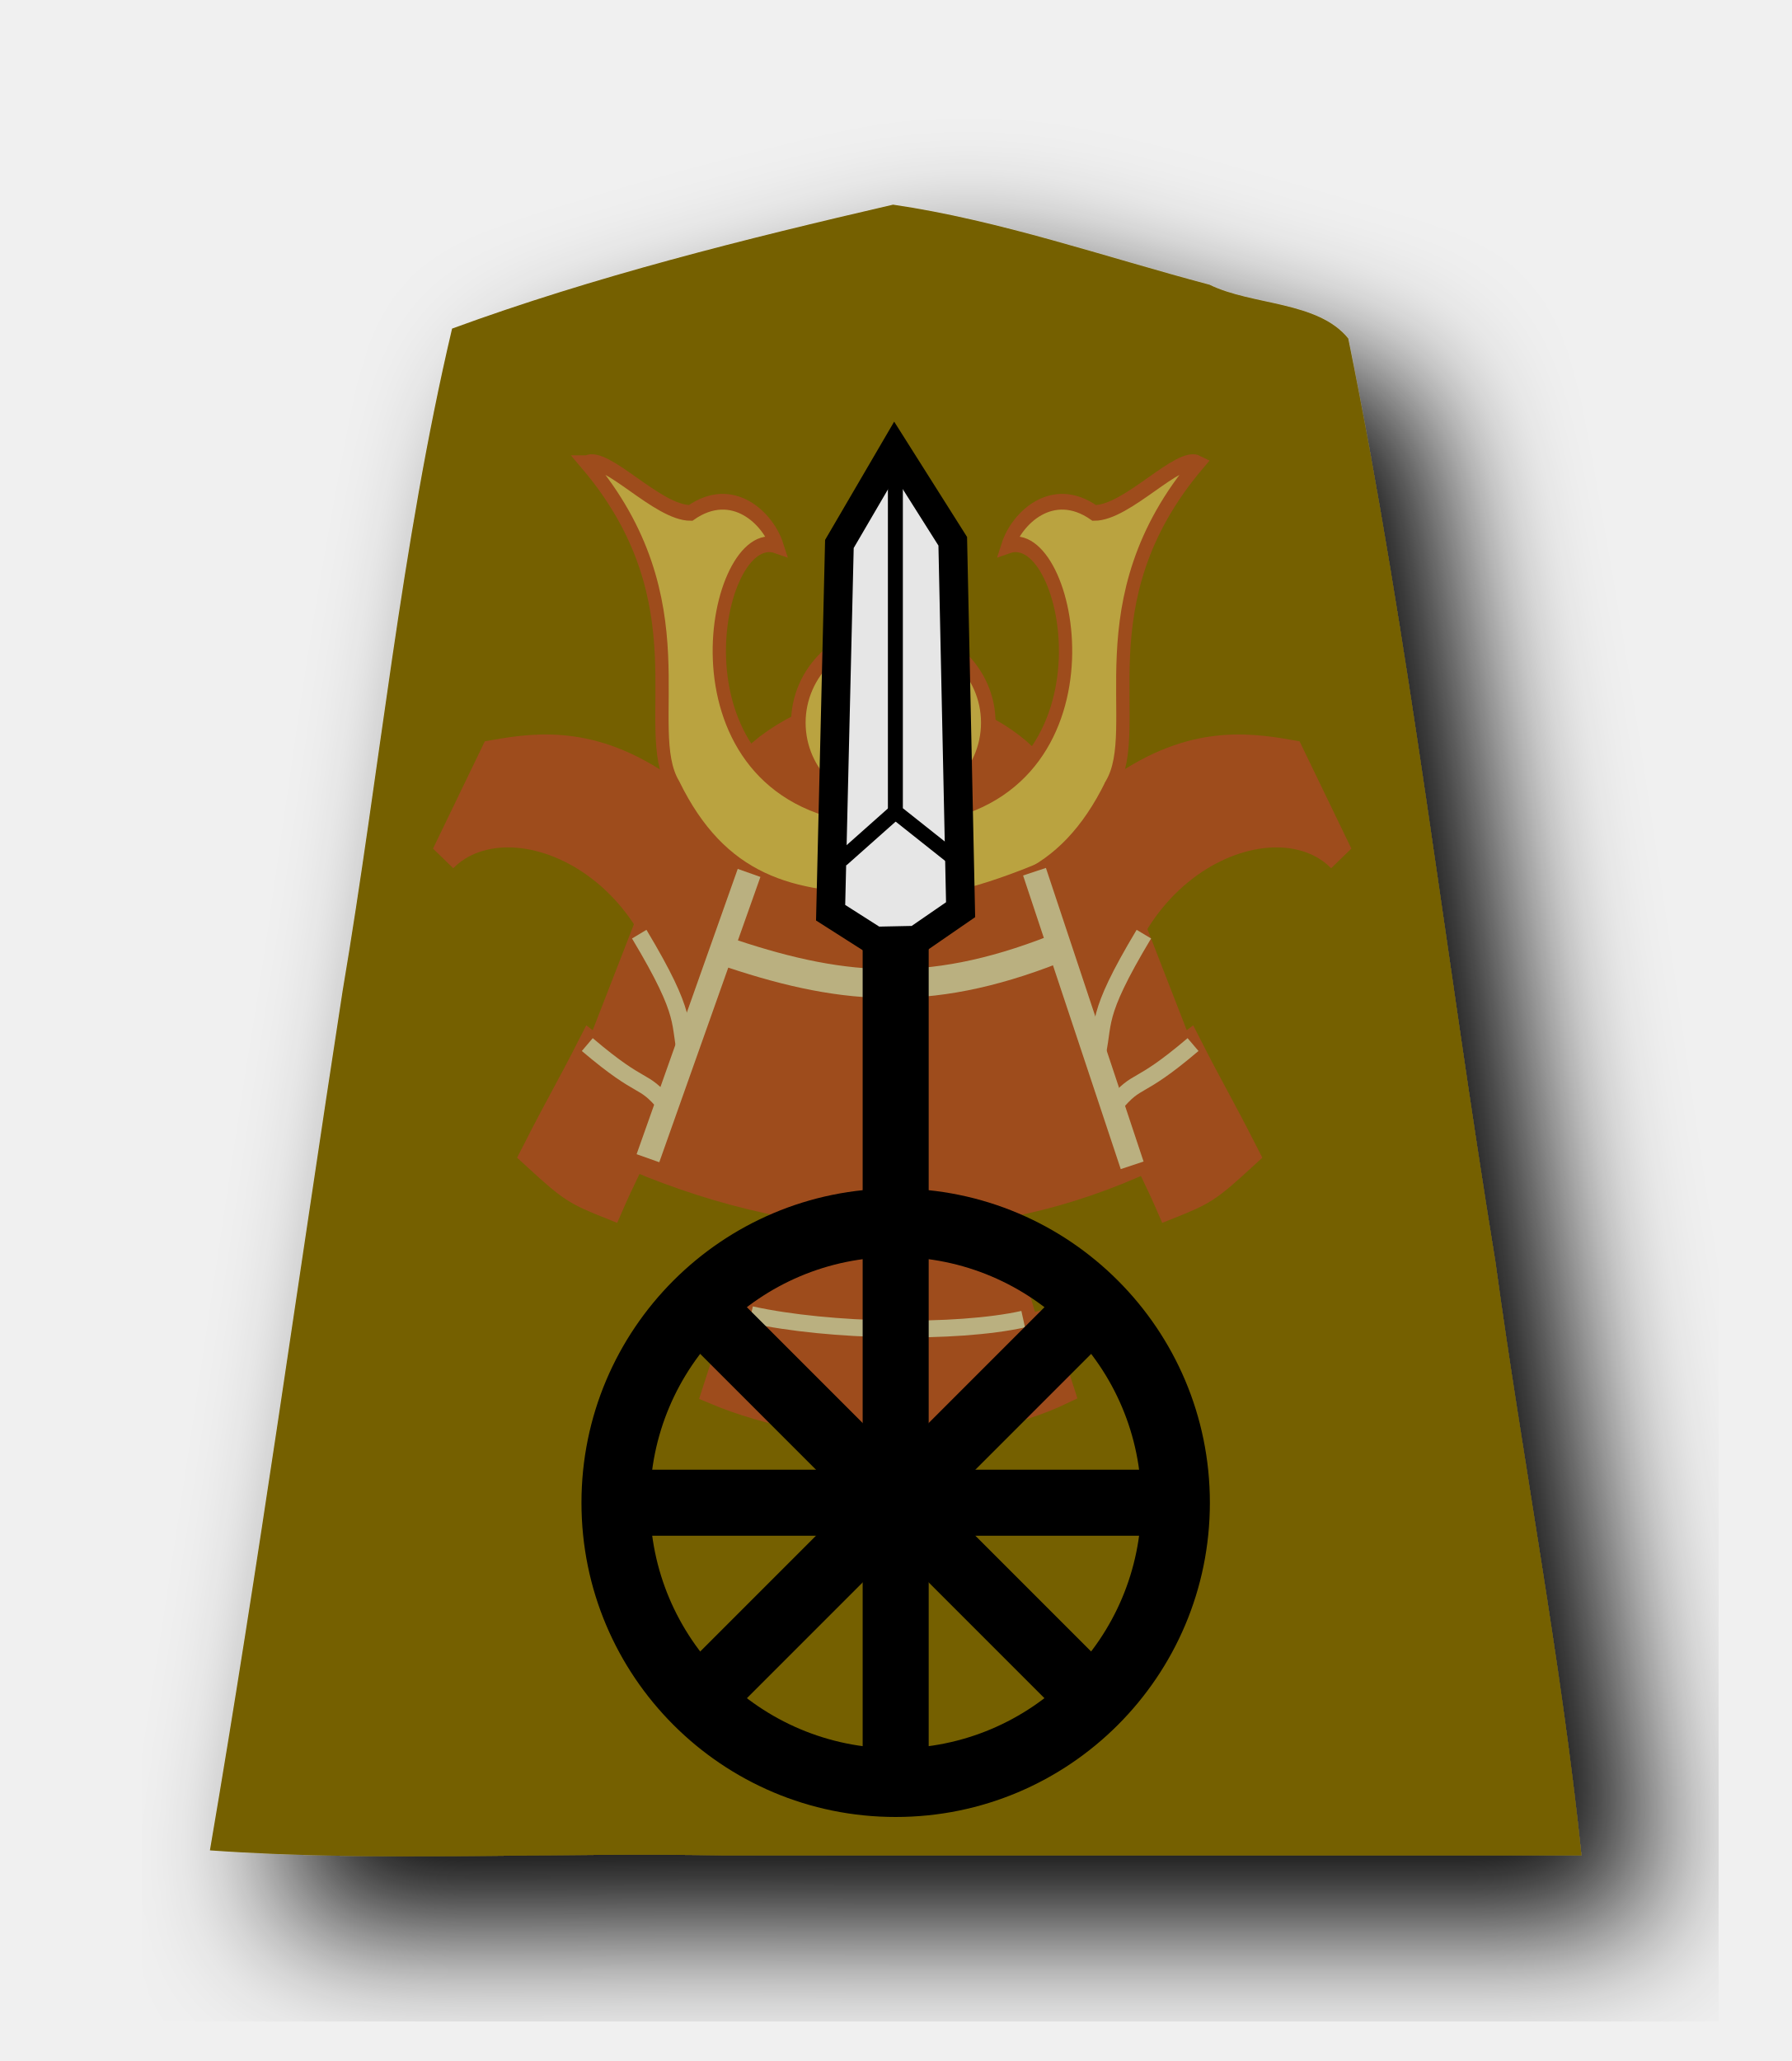
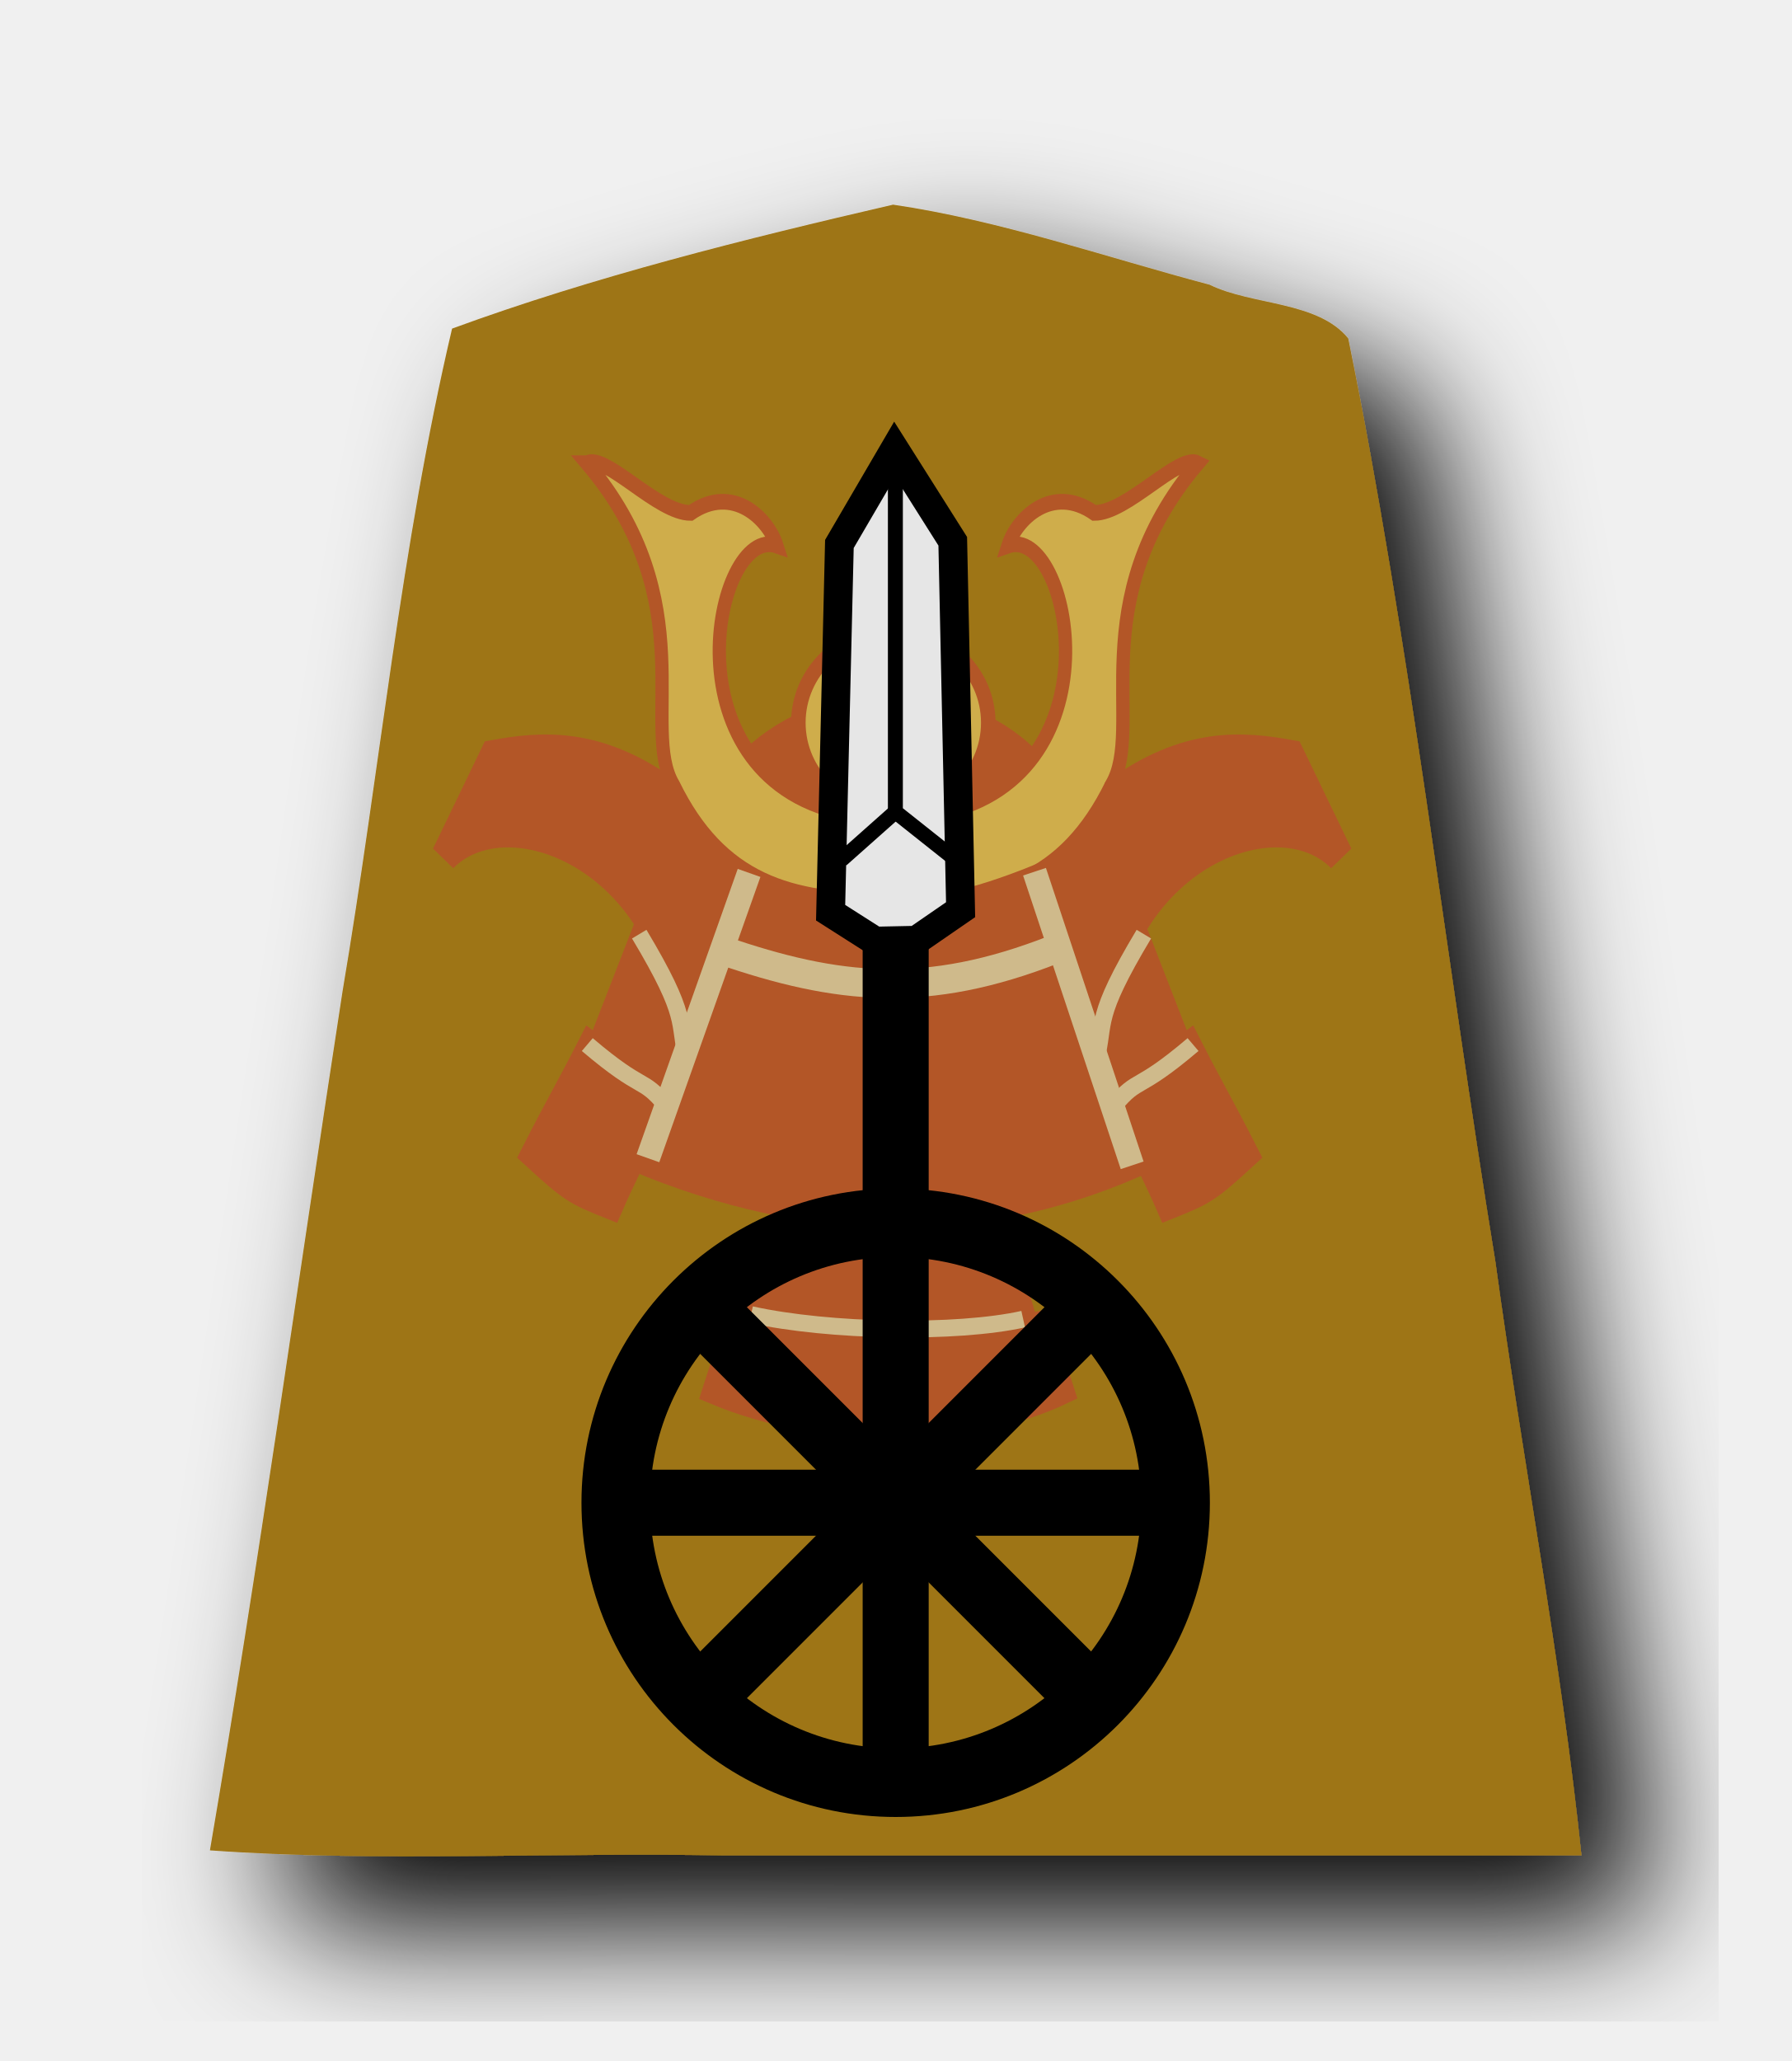
<svg xmlns="http://www.w3.org/2000/svg" width="52.157" height="60" version="1.1" id="svg1717">
  <defs id="defs1721">
    <filter style="color-interpolation-filters:sRGB" id="filter1552">
      <feFlood flood-opacity="0.498" flood-color="rgb(0,0,0)" result="flood" id="feFlood1542" />
      <feComposite in="flood" in2="SourceGraphic" operator="in" result="composite1" id="feComposite1544" />
      <feGaussianBlur in="composite1" stdDeviation="2.5" result="blur" id="feGaussianBlur1546" />
      <feOffset dx="4.57967e-15" dy="4.41314e-15" result="offset" id="feOffset1548" />
      <feComposite in="SourceGraphic" in2="offset" operator="over" result="composite2" id="feComposite1550" />
    </filter>
    <filter style="color-interpolation-filters:sRGB" id="filter1540">
      <feFlood flood-opacity="0.498" flood-color="rgb(0,0,0)" result="flood" id="feFlood1530" />
      <feComposite in="flood" in2="SourceGraphic" operator="in" result="composite1" id="feComposite1532" />
      <feGaussianBlur in="composite1" stdDeviation="2.5" result="blur" id="feGaussianBlur1534" />
      <feOffset dx="4.57967e-15" dy="4.41314e-15" result="offset" id="feOffset1536" />
      <feComposite in="SourceGraphic" in2="offset" operator="over" result="composite2" id="feComposite1538" />
    </filter>
    <filter id="drop-shadow-9">
      <feGaussianBlur in="SourceAlpha" result="blur" stdDeviation="2" id="feGaussianBlur5056" />
      <feOffset result="offsetBlur" dx="2" dy="2" id="feOffset5058" />
      <feBlend in="SourceGraphic" in2="offsetBlur" mode="normal" id="feBlend5060" />
    </filter>
    <filter id="drop-shadow-2">
      <feGaussianBlur in="SourceAlpha" result="blur" stdDeviation="2" id="feGaussianBlur6807" />
      <feOffset result="offsetBlur" dx="2" dy="2" id="feOffset6809" />
      <feBlend in="SourceGraphic" in2="offsetBlur" mode="normal" id="feBlend6811" />
    </filter>
    <filter id="drop-shadow-2-8">
      <feGaussianBlur in="SourceAlpha" result="blur" stdDeviation="2" id="feGaussianBlur6807-2" />
      <feOffset result="offsetBlur" dx="2" dy="2" id="feOffset6809-8" />
      <feBlend in="SourceGraphic" in2="offsetBlur" mode="normal" id="feBlend6811-0" />
    </filter>
    <filter id="drop-shadow-6">
      <feGaussianBlur in="SourceAlpha" result="blur" stdDeviation="2" id="feGaussianBlur5056-9" />
      <feOffset result="offsetBlur" dx="2" dy="2" id="feOffset5058-0" />
      <feBlend in="SourceGraphic" in2="offsetBlur" mode="normal" id="feBlend5060-9" />
    </filter>
    <filter id="drop-shadow-27">
      <feGaussianBlur in="SourceAlpha" result="blur" stdDeviation="2" id="feGaussianBlur5056-5" />
      <feOffset result="offsetBlur" dx="2" dy="2" id="feOffset5058-6" />
      <feBlend in="SourceGraphic" in2="offsetBlur" mode="normal" id="feBlend5060-96" />
    </filter>
    <filter id="drop-shadow-2-88">
      <feGaussianBlur in="SourceAlpha" result="blur" stdDeviation="2" id="feGaussianBlur6807-1" />
      <feOffset result="offsetBlur" dx="2" dy="2" id="feOffset6809-5" />
      <feBlend in="SourceGraphic" in2="offsetBlur" mode="normal" id="feBlend6811-7" />
    </filter>
    <filter id="drop-shadow-2-6">
      <feGaussianBlur in="SourceAlpha" result="blur" stdDeviation="2" id="feGaussianBlur6807-4" />
      <feOffset result="offsetBlur" dx="2" dy="2" id="feOffset6809-6" />
      <feBlend in="SourceGraphic" in2="offsetBlur" mode="normal" id="feBlend6811-8" />
    </filter>
    <filter id="drop-shadow-62">
      <feGaussianBlur in="SourceAlpha" result="blur" stdDeviation="2" id="feGaussianBlur5056-7" />
      <feOffset result="offsetBlur" dx="2" dy="2" id="feOffset5058-9" />
      <feBlend in="SourceGraphic" in2="offsetBlur" mode="normal" id="feBlend5060-1" />
    </filter>
    <filter id="drop-shadow-1">
      <feGaussianBlur in="SourceAlpha" result="blur" stdDeviation="2" id="feGaussianBlur5056-0" />
      <feOffset result="offsetBlur" dx="2" dy="2" id="feOffset5058-7" />
      <feBlend in="SourceGraphic" in2="offsetBlur" mode="normal" id="feBlend5060-4" />
    </filter>
    <filter id="drop-shadow-2-67">
      <feGaussianBlur in="SourceAlpha" result="blur" stdDeviation="2" id="feGaussianBlur6807-7" />
      <feOffset result="offsetBlur" dx="2" dy="2" id="feOffset6809-4" />
      <feBlend in="SourceGraphic" in2="offsetBlur" mode="normal" id="feBlend6811-74" />
    </filter>
    <filter id="drop-shadow-2-86">
      <feGaussianBlur in="SourceAlpha" result="blur" stdDeviation="2" id="feGaussianBlur6807-6" />
      <feOffset result="offsetBlur" dx="2" dy="2" id="feOffset6809-9" />
      <feBlend in="SourceGraphic" in2="offsetBlur" mode="normal" id="feBlend6811-1" />
    </filter>
    <filter id="drop-shadow-22">
      <feGaussianBlur in="SourceAlpha" result="blur" stdDeviation="2" id="feGaussianBlur5056-0-5" />
      <feOffset result="offsetBlur" dx="2" dy="2" id="feOffset5058-0-0" />
      <feBlend in="SourceGraphic" in2="offsetBlur" mode="normal" id="feBlend5060-0" />
    </filter>
    <filter id="drop-shadow-2-8-6">
      <feGaussianBlur in="SourceAlpha" result="blur" stdDeviation="2" id="feGaussianBlur6807-40" />
      <feOffset result="offsetBlur" dx="2" dy="2" id="feOffset6809-4-3" />
      <feBlend in="SourceGraphic" in2="offsetBlur" mode="normal" id="feBlend6811-3" />
    </filter>
    <filter id="drop-shadow-5">
      <feGaussianBlur in="SourceAlpha" result="blur" stdDeviation="2" id="feGaussianBlur5056-6" />
      <feOffset result="offsetBlur" dx="2" dy="2" id="feOffset5058-2" />
      <feBlend in="SourceGraphic" in2="offsetBlur" mode="normal" id="feBlend5060-8" />
    </filter>
    <filter id="drop-shadow-5-9">
      <feGaussianBlur in="SourceAlpha" result="blur" stdDeviation="2" id="feGaussianBlur5056-6-0" />
      <feOffset result="offsetBlur" dx="2" dy="2" id="feOffset5058-2-0" />
      <feBlend in="SourceGraphic" in2="offsetBlur" mode="normal" id="feBlend5060-8-3" />
    </filter>
    <filter id="drop-shadow-2-84">
      <feGaussianBlur in="SourceAlpha" result="blur" stdDeviation="2" id="feGaussianBlur6807-9" />
      <feOffset result="offsetBlur" dx="2" dy="2" id="feOffset6809-5-9" />
      <feBlend in="SourceGraphic" in2="offsetBlur" mode="normal" id="feBlend6811-1-9" />
    </filter>
    <filter id="drop-shadow-2-84-4">
      <feGaussianBlur in="SourceAlpha" result="blur" stdDeviation="2" id="feGaussianBlur6807-9-5" />
      <feOffset result="offsetBlur" dx="2" dy="2" id="feOffset6809-5-7" />
      <feBlend in="SourceGraphic" in2="offsetBlur" mode="normal" id="feBlend6811-1-1" />
    </filter>
    <filter id="drop-shadow-5-1">
      <feGaussianBlur in="SourceAlpha" result="blur" stdDeviation="2" id="feGaussianBlur5056-6-9" />
      <feOffset result="offsetBlur" dx="2" dy="2" id="feOffset5058-2-6" />
      <feBlend in="SourceGraphic" in2="offsetBlur" mode="normal" id="feBlend5060-8-9" />
    </filter>
    <filter id="drop-shadow-5-1-3">
      <feGaussianBlur in="SourceAlpha" result="blur" stdDeviation="2" id="feGaussianBlur5056-6-9-6" />
      <feOffset result="offsetBlur" dx="2" dy="2" id="feOffset5058-2-6-1" />
      <feBlend in="SourceGraphic" in2="offsetBlur" mode="normal" id="feBlend5060-8-9-7" />
    </filter>
    <filter id="drop-shadow-2-84-1">
      <feGaussianBlur in="SourceAlpha" result="blur" stdDeviation="2" id="feGaussianBlur6807-9-0" />
      <feOffset result="offsetBlur" dx="2" dy="2" id="feOffset6809-5-3" />
      <feBlend in="SourceGraphic" in2="offsetBlur" mode="normal" id="feBlend6811-1-0" />
    </filter>
    <filter id="drop-shadow-2-84-1-0">
      <feGaussianBlur in="SourceAlpha" result="blur" stdDeviation="2" id="feGaussianBlur6807-9-0-0" />
      <feOffset result="offsetBlur" dx="2" dy="2" id="feOffset6809-5-3-6" />
      <feBlend in="SourceGraphic" in2="offsetBlur" mode="normal" id="feBlend6811-1-0-3" />
    </filter>
    <filter id="drop-shadow-5-1-2">
      <feGaussianBlur in="SourceAlpha" result="blur" stdDeviation="2" id="feGaussianBlur5056-6-9-8" />
      <feOffset result="offsetBlur" dx="2" dy="2" id="feOffset5058-2-6-5" />
      <feBlend in="SourceGraphic" in2="offsetBlur" mode="normal" id="feBlend5060-8-9-1" />
    </filter>
    <filter id="drop-shadow-5-1-2-8">
      <feGaussianBlur in="SourceAlpha" result="blur" stdDeviation="2" id="feGaussianBlur5056-6-9-8-3" />
      <feOffset result="offsetBlur" dx="2" dy="2" id="feOffset5058-2-6-5-7" />
      <feBlend in="SourceGraphic" in2="offsetBlur" mode="normal" id="feBlend5060-8-9-1-4" />
    </filter>
    <filter id="drop-shadow-2-84-1-0-0">
      <feGaussianBlur in="SourceAlpha" result="blur" stdDeviation="2" id="feGaussianBlur6807-9-0-9" />
      <feOffset result="offsetBlur" dx="2" dy="2" id="feOffset6809-5-3-1" />
      <feBlend in="SourceGraphic" in2="offsetBlur" mode="normal" id="feBlend6811-1-0-0" />
    </filter>
    <filter id="drop-shadow-2-84-1-0-1">
      <feGaussianBlur in="SourceAlpha" result="blur" stdDeviation="2" id="feGaussianBlur6807-9-0-9-0" />
      <feOffset result="offsetBlur" dx="2" dy="2" id="feOffset6809-5-3-1-2" />
      <feBlend in="SourceGraphic" in2="offsetBlur" mode="normal" id="feBlend6811-1-0-0-7" />
    </filter>
    <filter id="drop-shadow-5-1-1">
      <feGaussianBlur in="SourceAlpha" result="blur" stdDeviation="2" id="feGaussianBlur5056-6-9-88" />
      <feOffset result="offsetBlur" dx="2" dy="2" id="feOffset5058-2-6-1-6" />
      <feBlend in="SourceGraphic" in2="offsetBlur" mode="normal" id="feBlend5060-8-9-5" />
    </filter>
    <filter id="drop-shadow-5-1-1-3">
      <feGaussianBlur in="SourceAlpha" result="blur" stdDeviation="2" id="feGaussianBlur5056-6-9-88-0" />
      <feOffset result="offsetBlur" dx="2" dy="2" id="feOffset5058-2-6-1-1" />
      <feBlend in="SourceGraphic" in2="offsetBlur" mode="normal" id="feBlend5060-8-9-5-3" />
    </filter>
    <filter id="drop-shadow-6-5">
      <feGaussianBlur in="SourceAlpha" result="blur" stdDeviation="2" id="feGaussianBlur5056-9-8" />
      <feOffset result="offsetBlur" dx="2" dy="2" id="feOffset5058-0-1" />
      <feBlend in="SourceGraphic" in2="offsetBlur" mode="normal" id="feBlend5060-9-3" />
    </filter>
  </defs>
  <filter id="drop-shadow">
    <feGaussianBlur in="SourceAlpha" result="blur" stdDeviation="2" id="feGaussianBlur1692" />
    <feOffset result="offsetBlur" dx="2" dy="2" id="feOffset1694" />
    <feBlend in="SourceGraphic" in2="offsetBlur" mode="normal" id="feBlend1696" />
  </filter>
  <g transform="translate(-370.4972,-77.13521)" style="display:inline" id="g9522">
-     <g transform="translate(407.4577,76.85653)" id="g5765" style="fill:#756001;fill-opacity:1;filter:url(#drop-shadow-6-5)">
-       <path d="m -10.96,6.237 c -4.319,1 -8.69,2.088 -12.838,3.608 -1.492,6.331 -2.103,12.88 -3.191,19.305 -1.285,8.332 -2.439,16.689 -3.86,24.997 4.847,0.346 10,0.05 14.963,0.148 H 9.085 c -0.585,-5.657 -1.718,-11.523 -2.502,-17.26 -1.462,-8.96 -2.486,-18.012 -4.288,-26.903 -0.885,-1.093 -2.799,-0.957 -4.037,-1.564 -3.053,-0.81 -6.099,-1.875 -9.218,-2.332 z" id="path5763" style="fill:#756001;fill-opacity:1" />
+     <g transform="translate(407.4577,76.85653)" id="g5765" style="fill:#9e7519;fill-opacity:1;filter:url(#drop-shadow-6-5)">
+       <path d="m -10.96,6.237 c -4.319,1 -8.69,2.088 -12.838,3.608 -1.492,6.331 -2.103,12.88 -3.191,19.305 -1.285,8.332 -2.439,16.689 -3.86,24.997 4.847,0.346 10,0.05 14.963,0.148 H 9.085 c -0.585,-5.657 -1.718,-11.523 -2.502,-17.26 -1.462,-8.96 -2.486,-18.012 -4.288,-26.903 -0.885,-1.093 -2.799,-0.957 -4.037,-1.564 -3.053,-0.81 -6.099,-1.875 -9.218,-2.332 z" id="path5763" style="fill:#9e7519;fill-opacity:1" />
    </g>
    <g transform="translate(193.4505,52.02631)" style="display:inline;opacity:0.5" id="g8011">
      <g id="g7992" transform="translate(0.7627119,5.59322)">
        <g transform="matrix(0.7005504,0,0,0.7005504,30.93845,-14.96561)" id="g4792-8" style="display:inline">
          <g transform="translate(-71.19092,-1.25)" id="g4722-9">
            <g id="g4712-6" transform="translate(31.46625,-52.3259)" style="stroke:#000000;stroke-width:1.2;stroke-miterlimit:4;stroke-dasharray:none">
              <path transform="matrix(0.06852995,0,0,0.08094496,265.4334,113.5891)" id="path4702-1" d="m 89.878,104.459 c 71.228,71.229 31.757,135.821 52.51,165.379 28.871,49.947 71.083,59.605 129.343,59.369 1.132,-0.005 2.27,-0.039 3.413,-0.104 1.143,0.064 2.28,0.099 3.413,0.104 58.26,0.236 100.472,-9.422 129.343,-59.369 20.752,-29.558 -18.718,-94.149 52.51,-165.379 -11.605,-5.015 -42.725,25.605 -62.898,25.525 -25.612,-15.171 -47.031,3.08 -52.251,16.777 37.839,-11.301 70.079,121.468 -45.538,137.914 -7.067,1.971 -16.164,2.514 -24.578,2.719 -8.414,-0.205 -17.511,-0.748 -24.578,-2.719 -115.617,-16.446 -83.377,-149.215 -45.538,-137.914 -5.22,-13.697 -26.639,-31.948 -52.251,-16.777 -20.172,0.08 -51.293,-30.539 -62.898,-25.525 z" style="fill:#ffe680;stroke:#c83737;stroke-width:8.056;stroke-linecap:butt;stroke-linejoin:miter;stroke-miterlimit:4;stroke-dasharray:none;stroke-opacity:1" />
              <path id="path4704-4" d="M 141.488,275.714 C 96.362,247.419 61.476,250.533 32.684,254.909 L 3.205,306.581 c 41.944,-36.203 152.117,6.577 144.443,111.867 7.771,-26.631 28.133,-63.418 39.832,-101.833 m 220.385,-40.901 c 45.126,-28.294 80.012,-25.181 108.804,-20.805 l 29.479,51.672 c -41.944,-36.203 -152.117,6.577 -144.443,111.867 -7.771,-26.631 -28.133,-63.418 -39.832,-101.833" style="fill:#c83737;stroke:#c83737;stroke-width:16.112;stroke-linecap:butt;stroke-linejoin:miter;stroke-miterlimit:4;stroke-dasharray:none;stroke-opacity:1" transform="matrix(0.06852995,0,0,0.08094496,265.4555,113.567)" />
              <path id="path4706-0" d="m 128.121,339.223 -29.443,64.097 c -3.407,-2.033 6.609,9.491 -6.593,1.008 -14.054,23.338 -19.002,29.833 -33.969,54.715 21.968,17.086 24.658,18.309 46.106,25.56 13.293,-25.846 25.739,-42.374 44.638,-83.919 m 270.023,-61.462 29.443,64.097 c 3.407,-2.033 -6.609,9.491 6.593,1.008 14.054,23.338 19.002,29.833 33.969,54.715 -21.968,17.086 -24.658,18.309 -46.106,25.56 -13.293,-25.846 -25.739,-42.374 -44.638,-83.919" style="fill:#c83737;stroke:#c83737;stroke-width:16.112;stroke-linecap:butt;stroke-linejoin:miter;stroke-miterlimit:4;stroke-dasharray:none;stroke-opacity:1" transform="matrix(0.06852995,0,0,0.08094496,265.4334,113.5891)" />
              <path id="path4708-6" d="m 273.604,150.864 c 7.363,3.092 14.48,3.19 21.328,0 l -4.023,-11.781 c -5.552,2.376 -8.767,2.099 -13.5,0.437 z" style="fill:#c83737;stroke:#c83737;stroke-width:1.2;stroke-linecap:butt;stroke-linejoin:miter;stroke-miterlimit:4;stroke-dasharray:none;stroke-opacity:1" />
              <path id="path4710-8" d="m 277.188,142.28 c 4.811,1.655 8.506,2.056 13.826,-0.031" style="fill:none;stroke:#ffffff;stroke-width:1.2;stroke-linecap:butt;stroke-linejoin:miter;stroke-miterlimit:4;stroke-dasharray:none;stroke-opacity:1" />
            </g>
            <path style="fill:none;stroke:#ffffff;stroke-width:0.7;stroke-linecap:butt;stroke-linejoin:miter;stroke-miterlimit:4;stroke-dasharray:none;stroke-opacity:1" d="m 305.232,89.29 c 2.11,3.522 1.59,3.631 1.985,5.204 m 18.988,-5.204 c -2.11,3.522 -1.59,3.631 -1.985,5.204" id="path4716-2" />
            <path style="fill:none;stroke:#ffffff;stroke-width:1px;stroke-linecap:butt;stroke-linejoin:miter;stroke-opacity:1" d="m 305.594,98.601 4.203,-11.856 m 11.863,-0.05 4.059,12.202" id="path4720-4" />
            <path transform="translate(-1.25,3.5625)" id="path4800-6" d="m 304.323,90.316 c 2.375,2.019 2.256,1.307 3.27,2.527 m 21.906,-2.527 c -2.375,2.019 -2.256,1.307 -3.27,2.527" style="fill:none;stroke:#ffffff;stroke-width:0.7;stroke-linecap:butt;stroke-linejoin:miter;stroke-miterlimit:4;stroke-dasharray:none;stroke-opacity:1" />
          </g>
          <path id="path4728-2" d="m 239.024,80.489 c 3.438,-2.881 8.3,-2.42 11.037,0.135 -2.365,3.351 -9.495,2.306 -11.037,-0.135 z" style="fill:#c83737;stroke:#c83737;stroke-width:1px;stroke-linecap:butt;stroke-linejoin:miter;stroke-opacity:1" />
          <ellipse style="opacity:1;fill:#ffe680;fill-opacity:1;stroke:#c83737;stroke-width:0.604;stroke-linecap:butt;stroke-linejoin:miter;stroke-miterlimit:4;stroke-dasharray:none;stroke-opacity:1;paint-order:normal" id="path4730-7" cx="244.601" cy="79.253" rx="3.947" ry="3.818" />
          <path style="fill:#c83737;stroke:#c83737;stroke-width:1px;stroke-linecap:butt;stroke-linejoin:miter;stroke-opacity:1" d="m 240.019,99.645 -1.37,4.685 -0.575,-0.133 -0.928,2.873 c 4.644,1.952 10.662,1.844 14.496,0 l -0.928,-2.873 -0.575,0.133 -1.37,-4.685" id="path4767-7" />
          <path style="fill:none;stroke:#ffffff;stroke-width:0.7;stroke-linecap:butt;stroke-linejoin:miter;stroke-miterlimit:4;stroke-dasharray:none;stroke-opacity:1" d="m 239.875,99.851 c 3.262,0.719 6.238,0.677 9,0.062" id="path4772-3" />
          <path id="path4774-6" d="m 238.687,103.851 c 3.262,0.719 8.551,0.802 11.312,0.188" style="fill:none;stroke:#ffffff;stroke-width:0.7;stroke-linecap:butt;stroke-linejoin:miter;stroke-miterlimit:4;stroke-dasharray:none;stroke-opacity:1" />
        </g>
      </g>
    </g>
    <g id="g12498" transform="matrix(1.088573,0,0,1.088573,368.1873,77.9433)">
      <g transform="translate(-0.5084747,-2.894278)" id="g2231">
        <g id="g4641-21" style="display:inline;opacity:1;stroke:#000000;stroke-width:4.938;stroke-miterlimit:4;stroke-dasharray:none;stroke-opacity:1" transform="matrix(0.08856987,0,0,0.08856987,-7.037571,-90.04792)">
          <g id="g4612-8" style="stroke:#000000;stroke-width:4.938;stroke-miterlimit:4;stroke-dasharray:none;stroke-opacity:1">
            <path style="fill:#000000;stroke:#000000;stroke-width:4.938;stroke-linecap:butt;stroke-linejoin:miter;stroke-miterlimit:4;stroke-dasharray:none;stroke-opacity:1" d="m 372.139,1585.471 v -265.45 h 15 v 265.45 z" id="path3087-3" />
          </g>
          <g id="g4620-4" style="stroke:#000000;stroke-width:4.938;stroke-miterlimit:4;stroke-dasharray:none;stroke-opacity:1">
            <g id="g2267">
              <path id="path3091-4" d="m 373.444,1325.142 -13.451,-8.571 2.652,-111.341 16.687,-28.568 17.542,27.755 2.373,111.247 -13.382,9.223 z" style="display:inline;opacity:1;fill:#e6e6e6;fill-opacity:1;stroke:#000000;stroke-width:8.694;stroke-linecap:butt;stroke-linejoin:miter;stroke-miterlimit:4;stroke-dasharray:none;stroke-opacity:1" />
              <path id="path4614-5" d="m 379.551,1181.017 v 105.098 l 16.535,13.127" style="fill:none;stroke:#000000;stroke-width:4.516;stroke-linecap:butt;stroke-linejoin:miter;stroke-miterlimit:4;stroke-dasharray:none;stroke-opacity:1" />
              <path id="path4616-8" d="m 379.551,1286.116 -16.317,14.496" style="fill:none;stroke:#000000;stroke-width:4.516;stroke-linecap:butt;stroke-linejoin:miter;stroke-miterlimit:4;stroke-dasharray:none;stroke-opacity:1" />
            </g>
          </g>
        </g>
        <g id="g2261">
          <path id="path3087-3-8" d="m 19.295,41.675 h 14.583 v 1.329 H 19.295 Z" style="display:inline;opacity:1;fill:#000000;stroke:#000000;stroke-width:0.437;stroke-linecap:butt;stroke-linejoin:miter;stroke-miterlimit:4;stroke-dasharray:none;stroke-opacity:1" />
          <path id="path2168" d="m 26.587,33.936 a 8.403,8.403 0 0 0 -8.404,8.404 8.403,8.403 0 0 0 8.404,8.404 8.403,8.403 0 0 0 8.404,-8.404 8.403,8.403 0 0 0 -8.404,-8.404 z m 0,1.832 a 6.571,6.571 0 0 1 6.57,6.571 6.571,6.571 0 0 1 -6.57,6.57 6.571,6.571 0 0 1 -6.571,-6.57 6.571,6.571 0 0 1 6.571,-6.571 z" style="opacity:1;fill:#000000;fill-opacity:1;stroke:none;stroke-width:0.445;stroke-linecap:square;stroke-linejoin:miter;stroke-miterlimit:4;stroke-dasharray:none;stroke-opacity:1;paint-order:normal" />
        </g>
      </g>
      <path style="display:inline;opacity:1;fill:#000000;stroke:#000000;stroke-width:0.437;stroke-linecap:butt;stroke-linejoin:miter;stroke-miterlimit:4;stroke-dasharray:none;stroke-opacity:1" d="M 20.453,44.131 30.765,33.819 31.704,34.759 21.392,45.071 Z" id="path2190" />
      <path id="path2192" d="M 21.392,33.819 31.704,44.131 30.765,45.071 20.453,34.759 Z" style="display:inline;opacity:1;fill:#000000;stroke:#000000;stroke-width:0.437;stroke-linecap:butt;stroke-linejoin:miter;stroke-miterlimit:4;stroke-dasharray:none;stroke-opacity:1" />
    </g>
  </g>
</svg>
